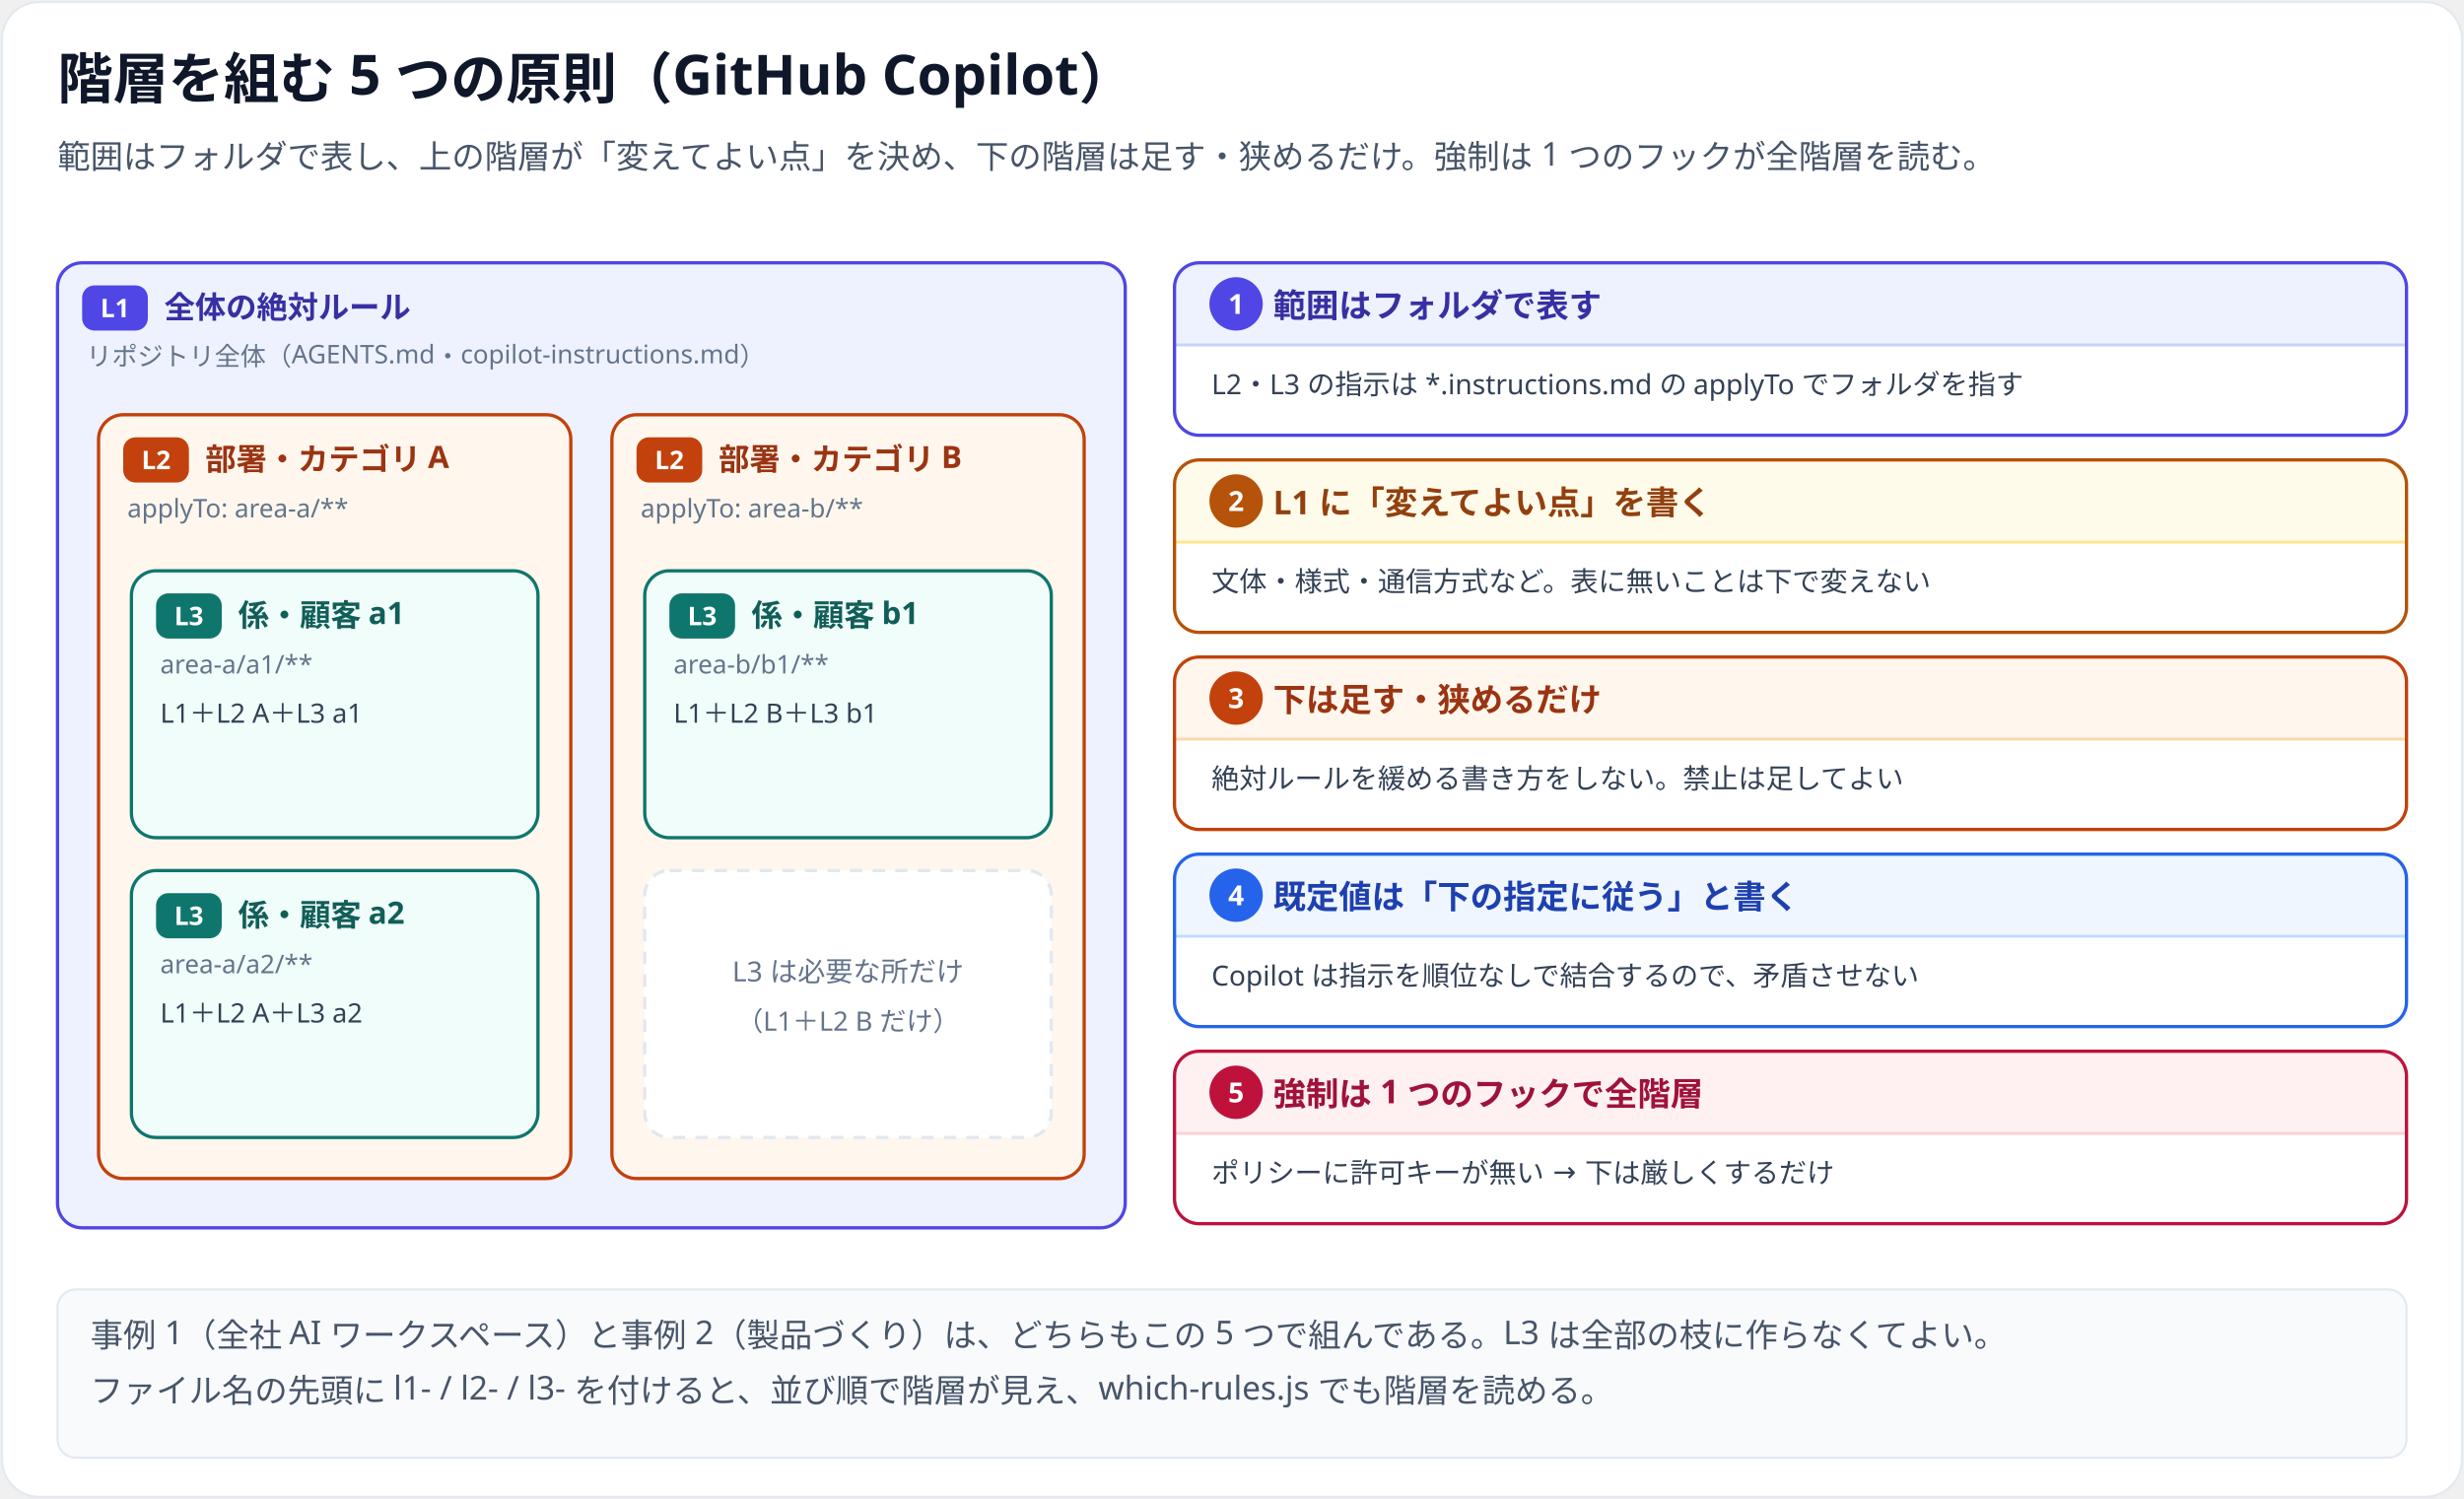
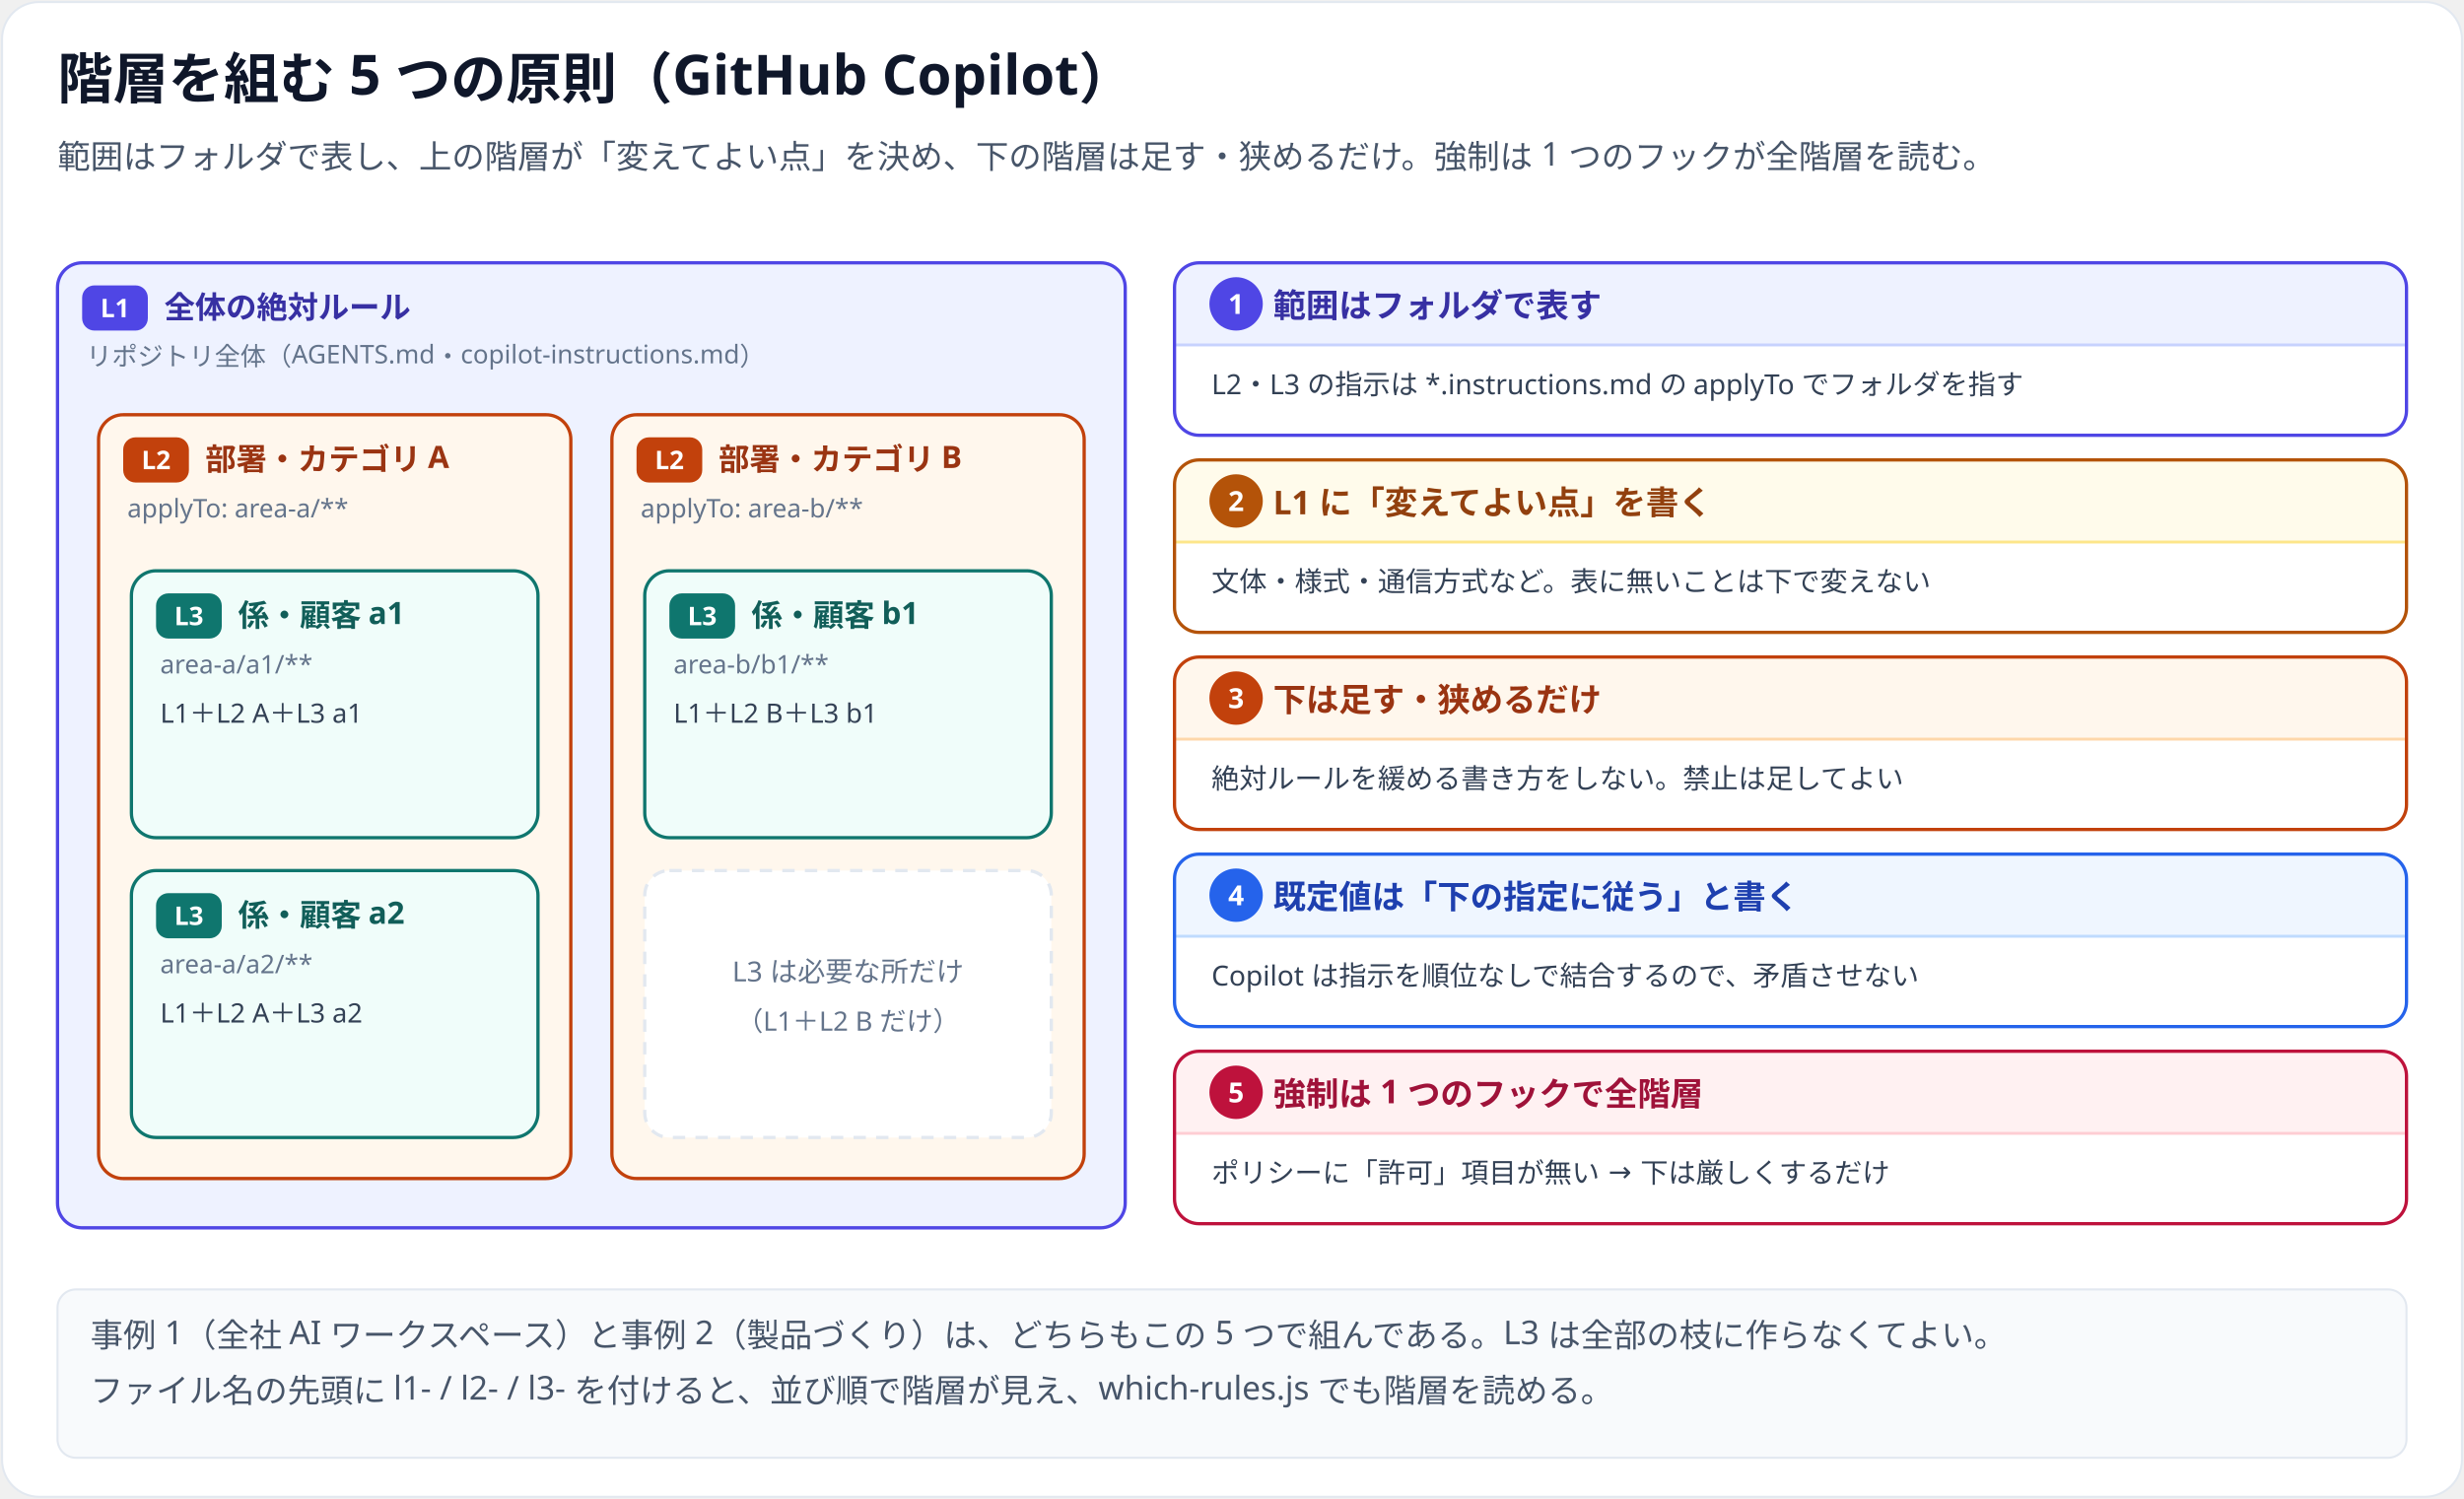
<svg xmlns="http://www.w3.org/2000/svg" viewBox="0 0 1200 730" role="img" aria-labelledby="title desc" font-family="'Noto Sans JP', 'Yu Gothic UI', Meiryo, sans-serif">
  <defs>
</defs>
  <rect x="1" y="1" width="1198" height="728" rx="18" fill="#fff" stroke="#e2e8f0" />
  <text x="28" y="48" font-size="27" font-weight="700" fill="#0f172a" text-anchor="start">階層を組む 5 つの原則（GitHub Copilot）</text>
  <text x="28" y="82" font-size="16" font-weight="400" fill="#475569" text-anchor="start">範囲はフォルダで表し、上の階層が「変えてよい点」を決め、下の階層は足す・狭めるだけ。強制は 1 つのフックが全階層を読む。</text>
  <rect x="28" y="128" width="520" height="470" rx="12" fill="#eef2ff" stroke="#4f46e5" stroke-width="1.6" />
  <rect x="40" y="139" width="32" height="22" rx="6" fill="#4f46e5" stroke="none" />
  <text x="56" y="154.5" font-size="12.5" font-weight="700" fill="#fff" text-anchor="middle">L1</text>
  <text x="80" y="155" font-size="15" font-weight="700" fill="#3730a3" text-anchor="start">全体の絶対ルール</text>
  <text x="42" y="178" font-size="12.5" font-weight="400" fill="#64748b" text-anchor="start">リポジトリ全体（AGENTS.md・copilot-instructions.md）</text>
  <rect x="48" y="202" width="230" height="372" rx="12" fill="#fff7ed" stroke="#c2410c" stroke-width="1.6" />
  <rect x="60" y="213" width="32" height="22" rx="6" fill="#c2410c" stroke="none" />
  <text x="76" y="228.5" font-size="12.5" font-weight="700" fill="#fff" text-anchor="middle">L2</text>
  <text x="100" y="229" font-size="15" font-weight="700" fill="#9a3412" text-anchor="start">部署・カテゴリ A</text>
  <text x="62" y="252" font-size="12.5" font-weight="400" fill="#64748b" text-anchor="start">applyTo: area-a/**</text>
  <rect x="298" y="202" width="230" height="372" rx="12" fill="#fff7ed" stroke="#c2410c" stroke-width="1.6" />
  <rect x="310" y="213" width="32" height="22" rx="6" fill="#c2410c" stroke="none" />
  <text x="326" y="228.5" font-size="12.5" font-weight="700" fill="#fff" text-anchor="middle">L2</text>
  <text x="350" y="229" font-size="15" font-weight="700" fill="#9a3412" text-anchor="start">部署・カテゴリ B</text>
  <text x="312" y="252" font-size="12.5" font-weight="400" fill="#64748b" text-anchor="start">applyTo: area-b/**</text>
  <rect x="64" y="278" width="198" height="130" rx="12" fill="#f0fdfa" stroke="#0f766e" stroke-width="1.6" />
  <rect x="76" y="289" width="32" height="22" rx="6" fill="#0f766e" stroke="none" />
  <text x="92" y="304.5" font-size="12.5" font-weight="700" fill="#fff" text-anchor="middle">L3</text>
  <text x="116" y="305" font-size="15" font-weight="700" fill="#115e59" text-anchor="start">係・顧客 a1</text>
  <text x="78" y="328" font-size="12.5" font-weight="400" fill="#64748b" text-anchor="start">area-a/a1/**</text>
  <text x="78" y="352" font-size="13" font-weight="400" fill="#334155" text-anchor="start">L1＋L2 A＋L3 a1</text>
  <rect x="64" y="424" width="198" height="130" rx="12" fill="#f0fdfa" stroke="#0f766e" stroke-width="1.6" />
  <rect x="76" y="435" width="32" height="22" rx="6" fill="#0f766e" stroke="none" />
  <text x="92" y="450.5" font-size="12.5" font-weight="700" fill="#fff" text-anchor="middle">L3</text>
  <text x="116" y="451" font-size="15" font-weight="700" fill="#115e59" text-anchor="start">係・顧客 a2</text>
  <text x="78" y="474" font-size="12.5" font-weight="400" fill="#64748b" text-anchor="start">area-a/a2/**</text>
  <text x="78" y="498" font-size="13" font-weight="400" fill="#334155" text-anchor="start">L1＋L2 A＋L3 a2</text>
  <rect x="314" y="278" width="198" height="130" rx="12" fill="#f0fdfa" stroke="#0f766e" stroke-width="1.6" />
  <rect x="326" y="289" width="32" height="22" rx="6" fill="#0f766e" stroke="none" />
  <text x="342" y="304.5" font-size="12.5" font-weight="700" fill="#fff" text-anchor="middle">L3</text>
  <text x="366" y="305" font-size="15" font-weight="700" fill="#115e59" text-anchor="start">係・顧客 b1</text>
  <text x="328" y="328" font-size="12.5" font-weight="400" fill="#64748b" text-anchor="start">area-b/b1/**</text>
  <text x="328" y="352" font-size="13" font-weight="400" fill="#334155" text-anchor="start">L1＋L2 B＋L3 b1</text>
  <rect x="314" y="424" width="198" height="130" rx="12" fill="#fff" stroke="#e2e8f0" stroke-width="1.6" stroke-dasharray="6 5" />
  <text x="413" y="478" font-size="13.5" font-weight="400" fill="#64748b" text-anchor="middle">L3 は必要な所だけ</text>
  <text x="413" y="502" font-size="13" font-weight="400" fill="#64748b" text-anchor="middle">（L1＋L2 B だけ）</text>
  <rect x="572" y="128" width="600" height="84" rx="12" fill="#fff" stroke="none" />
  <path d="M572 168 V140 Q572 128 584 128 H1160 Q1172 128 1172 140 V168 Z" fill="#eef2ff" stroke="none" />
  <path d="M572 168 H1172" fill="none" stroke="#c7d2fe" stroke-width="1.4" stroke-linejoin="round" stroke-linecap="round" />
  <rect x="572" y="128" width="600" height="84" rx="12" fill="none" stroke="#4f46e5" stroke-width="1.6" />
  <circle cx="602" cy="148" r="13" fill="#4f46e5" />
  <text x="602" y="152.9" font-size="13.5" font-weight="700" fill="#fff" text-anchor="middle">1</text>
  <text x="620" y="154.5" font-size="16" font-weight="700" fill="#3730a3" text-anchor="start">範囲はフォルダで表す</text>
  <text x="590" y="192" font-size="13.5" font-weight="400" fill="#334155" text-anchor="start">L2・L3 の指示は *.instructions.md の applyTo でフォルダを指す</text>
  <rect x="572" y="224" width="600" height="84" rx="12" fill="#fff" stroke="none" />
  <path d="M572 264 V236 Q572 224 584 224 H1160 Q1172 224 1172 236 V264 Z" fill="#fffbeb" stroke="none" />
  <path d="M572 264 H1172" fill="none" stroke="#fde68a" stroke-width="1.4" stroke-linejoin="round" stroke-linecap="round" />
  <rect x="572" y="224" width="600" height="84" rx="12" fill="none" stroke="#b45309" stroke-width="1.6" />
  <circle cx="602" cy="244" r="13" fill="#b45309" />
  <text x="602" y="248.9" font-size="13.5" font-weight="700" fill="#fff" text-anchor="middle">2</text>
  <text x="620" y="250.5" font-size="16" font-weight="700" fill="#92400e" text-anchor="start">L1 に「変えてよい点」を書く</text>
  <text x="590" y="288" font-size="13.5" font-weight="400" fill="#334155" text-anchor="start">文体・様式・通信方式など。表に無いことは下で変えない</text>
  <rect x="572" y="320" width="600" height="84" rx="12" fill="#fff" stroke="none" />
  <path d="M572 360 V332 Q572 320 584 320 H1160 Q1172 320 1172 332 V360 Z" fill="#fff7ed" stroke="none" />
  <path d="M572 360 H1172" fill="none" stroke="#fed7aa" stroke-width="1.4" stroke-linejoin="round" stroke-linecap="round" />
  <rect x="572" y="320" width="600" height="84" rx="12" fill="none" stroke="#c2410c" stroke-width="1.6" />
  <circle cx="602" cy="340" r="13" fill="#c2410c" />
  <text x="602" y="344.9" font-size="13.5" font-weight="700" fill="#fff" text-anchor="middle">3</text>
  <text x="620" y="346.5" font-size="16" font-weight="700" fill="#9a3412" text-anchor="start">下は足す・狭めるだけ</text>
  <text x="590" y="384" font-size="13.5" font-weight="400" fill="#334155" text-anchor="start">絶対ルールを緩める書き方をしない。禁止は足してよい</text>
  <rect x="572" y="416" width="600" height="84" rx="12" fill="#fff" stroke="none" />
  <path d="M572 456 V428 Q572 416 584 416 H1160 Q1172 416 1172 428 V456 Z" fill="#eff6ff" stroke="none" />
  <path d="M572 456 H1172" fill="none" stroke="#bfdbfe" stroke-width="1.4" stroke-linejoin="round" stroke-linecap="round" />
  <rect x="572" y="416" width="600" height="84" rx="12" fill="none" stroke="#2563eb" stroke-width="1.6" />
  <circle cx="602" cy="436" r="13" fill="#2563eb" />
  <text x="602" y="440.9" font-size="13.5" font-weight="700" fill="#fff" text-anchor="middle">4</text>
  <text x="620" y="442.5" font-size="16" font-weight="700" fill="#1e40af" text-anchor="start">既定値は「下の指定に従う」と書く</text>
  <text x="590" y="480" font-size="13.5" font-weight="400" fill="#334155" text-anchor="start">Copilot は指示を順位なしで結合するので、矛盾させない</text>
  <rect x="572" y="512" width="600" height="84" rx="12" fill="#fff" stroke="none" />
  <path d="M572 552 V524 Q572 512 584 512 H1160 Q1172 512 1172 524 V552 Z" fill="#fff1f2" stroke="none" />
  <path d="M572 552 H1172" fill="none" stroke="#fecdd3" stroke-width="1.4" stroke-linejoin="round" stroke-linecap="round" />
  <rect x="572" y="512" width="600" height="84" rx="12" fill="none" stroke="#be123c" stroke-width="1.6" />
  <circle cx="602" cy="532" r="13" fill="#be123c" />
  <text x="602" y="536.9" font-size="13.5" font-weight="700" fill="#fff" text-anchor="middle">5</text>
  <text x="620" y="538.5" font-size="16" font-weight="700" fill="#9f1239" text-anchor="start">強制は 1 つのフックで全階層</text>
-   <text x="590" y="576" font-size="13.5" font-weight="400" fill="#334155" text-anchor="start">ポリシーに許可キーが無い → 下は厳しくするだけ</text>
+   <text x="590" y="576" font-size="13.5" font-weight="400" fill="#334155" text-anchor="start">ポリシーに「許可」項目が無い → 下は厳しくするだけ</text>
  <rect x="28" y="628" width="1144" height="82" rx="9" fill="#f8fafc" stroke="#e2e8f0" />
  <text x="44" y="656" font-size="16" font-weight="400" fill="#475569" text-anchor="start">事例 1（全社 AI ワークスペース）と事例 2（製品づくり）は、どちらもこの 5 つで組んである。L3 は全部の枝に作らなくてよい。</text>
  <text x="44" y="683" font-size="16" font-weight="400" fill="#475569" text-anchor="start">ファイル名の先頭に l1- / l2- / l3- を付けると、並び順で階層が見え、which-rules.js でも階層を読める。</text>
</svg>
